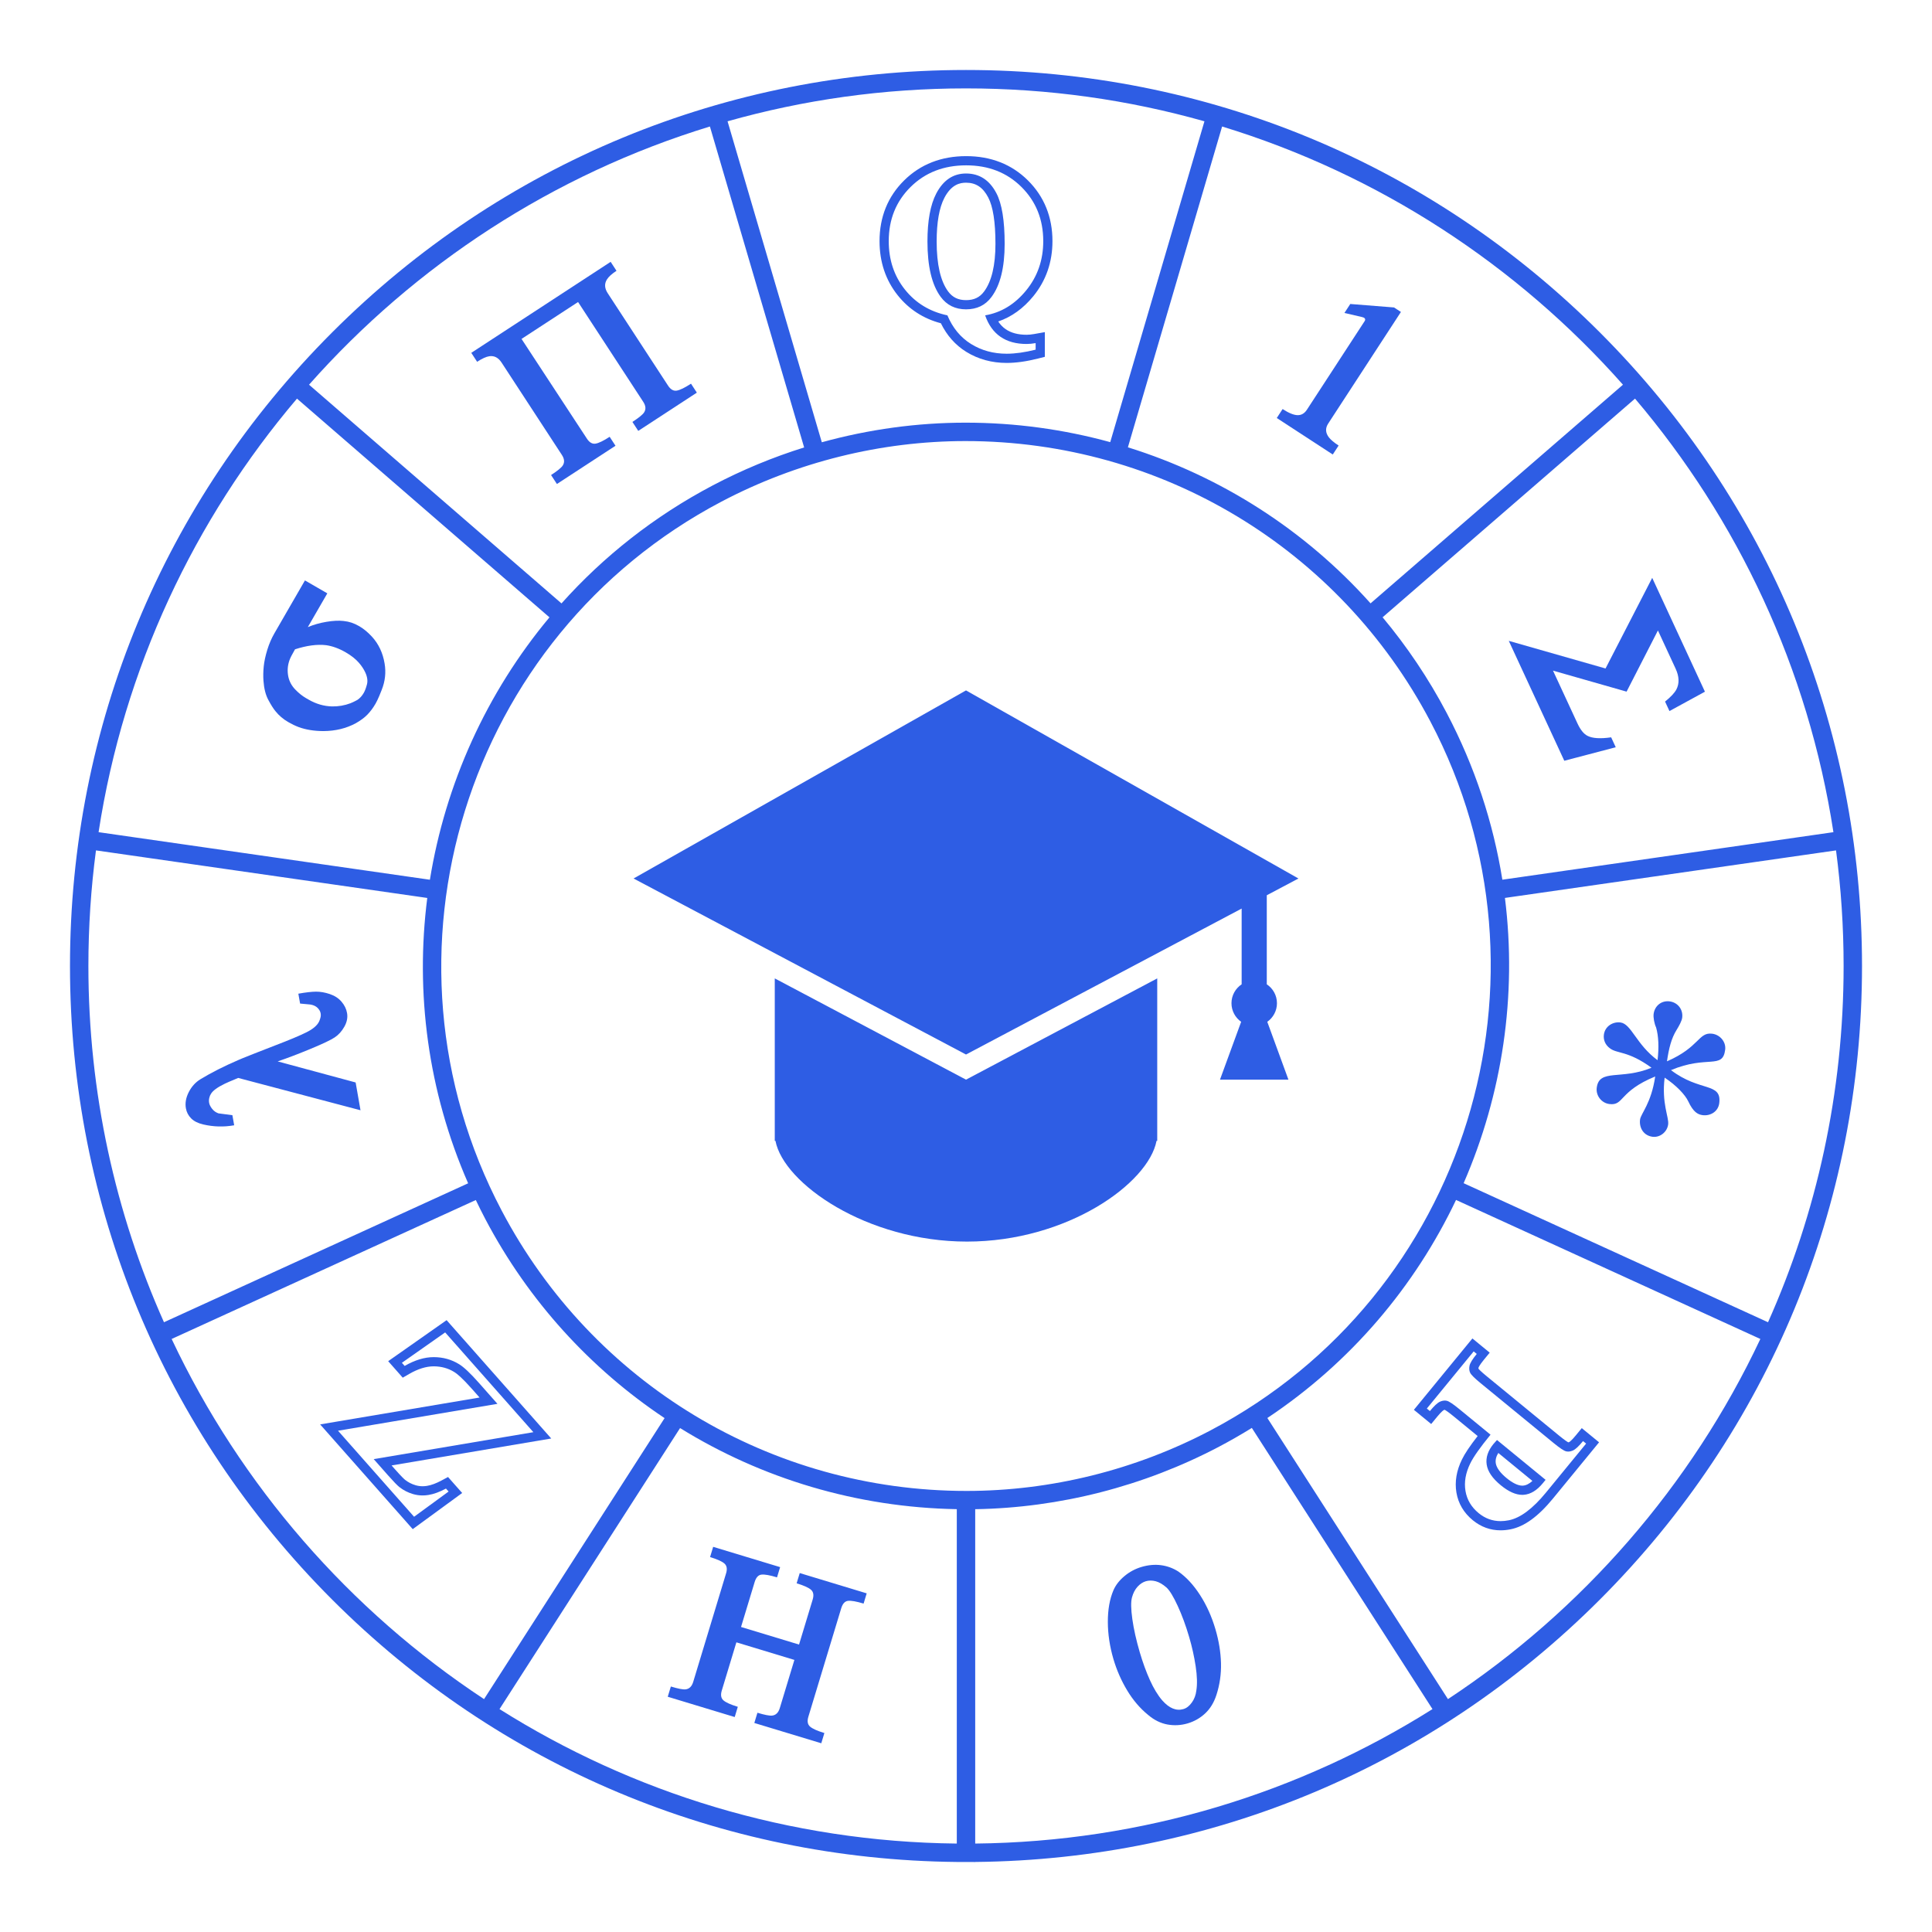
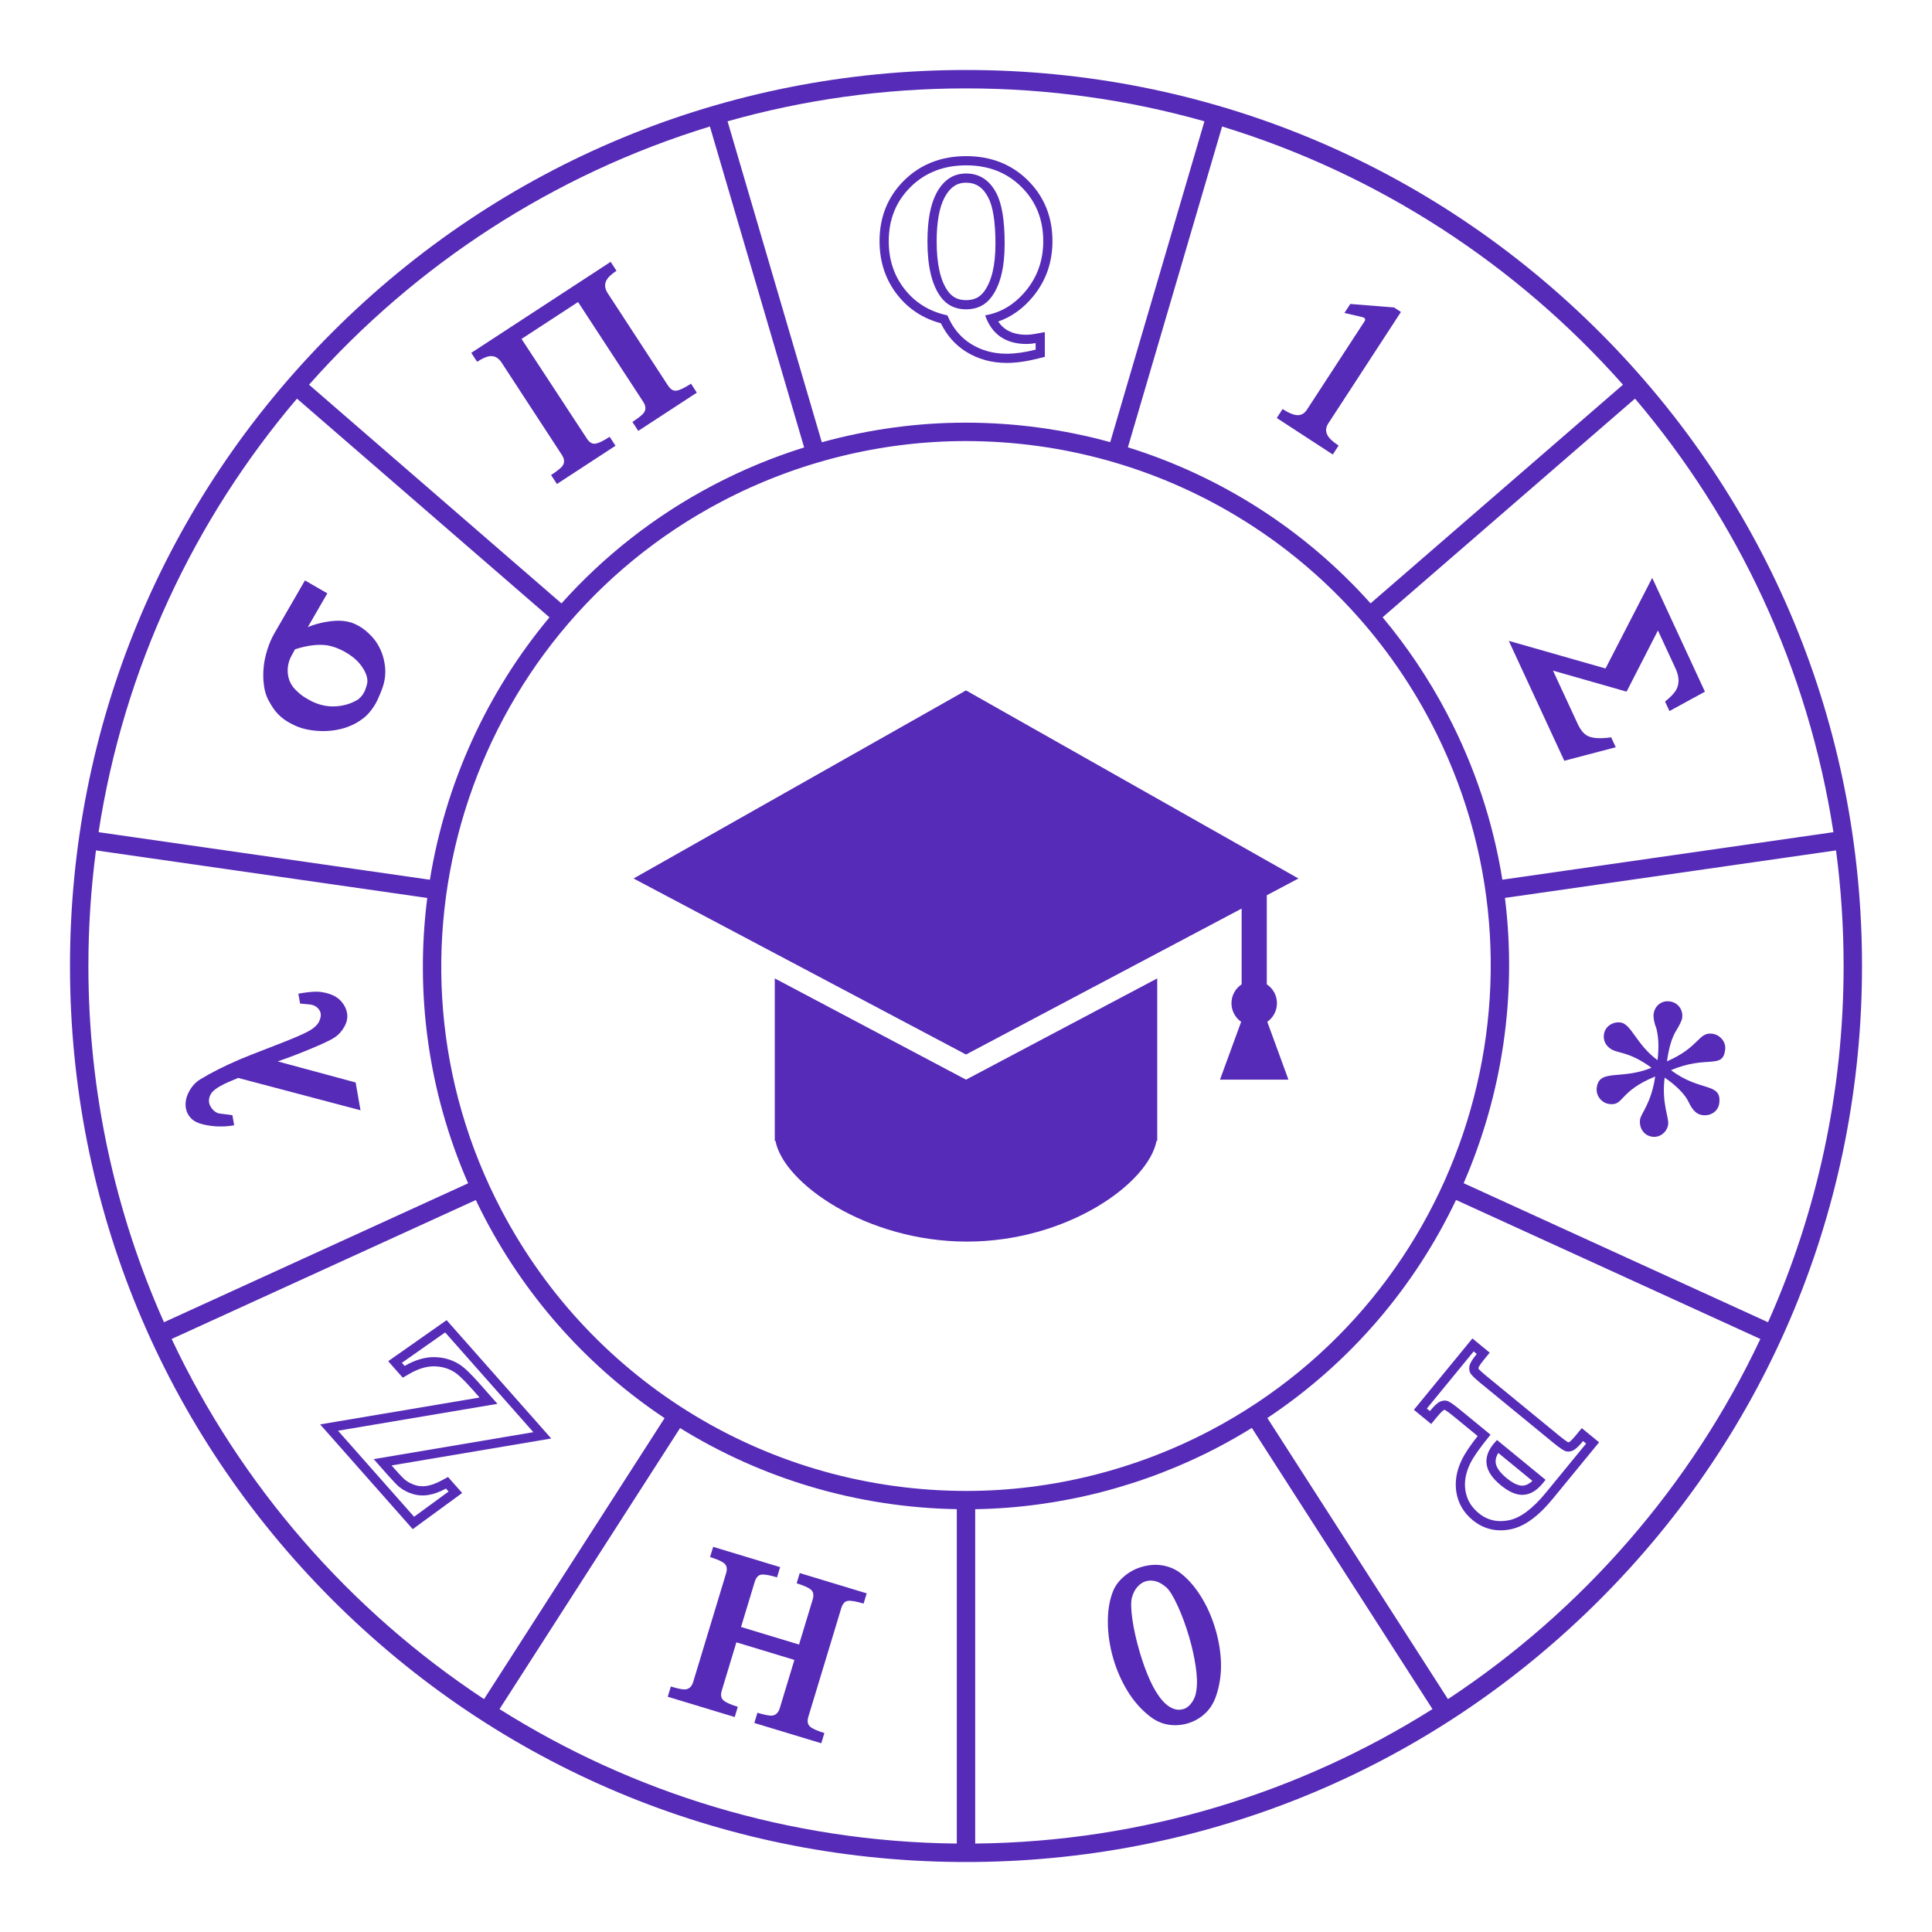
<svg xmlns="http://www.w3.org/2000/svg" width="720" height="720" xml:space="preserve" overflow="hidden">
  <g transform="translate(-280 0)">
-     <path d="M539.694 146.328 517.862 160.581 515.682 157.242C518.048 155.697 519.496 154.523 520.023 153.715 520.786 152.556 520.684 151.232 519.717 149.749L495.429 112.553 474.361 126.305 498.716 163.459C499.655 164.898 500.721 165.52 501.924 165.333 503.121 165.145 504.882 164.294 507.197 162.782L509.379 166.119 487.544 180.372 485.365 177.036C487.73 175.492 489.177 174.314 489.707 173.506 490.471 172.347 490.367 171.027 489.398 169.542L466.928 135.126C465.718 133.272 464.19 132.484 462.346 132.76 461.171 132.933 459.662 133.623 457.811 134.83L455.634 131.493 507.574 97.581 509.75 100.919C507.989 102.071 506.806 103.141 506.197 104.132 505.183 105.722 505.283 107.443 506.493 109.292L528.961 143.711C529.904 145.149 530.977 145.768 532.187 145.575 533.392 145.379 535.172 144.517 537.516 142.989L539.694 146.328Z" fill="#2E5DE4" />
-     <path d="M394.714 233.711C396.83 232.817 399.125 232.163 401.607 231.743 404.086 231.323 406.225 231.214 408.022 231.419 409.109 231.536 410.107 231.745 411.017 232.047 411.932 232.353 412.888 232.795 413.896 233.375 415.478 234.288 417.037 235.571 418.576 237.227 421.09 239.958 422.673 243.303 423.328 247.26 423.896 250.596 423.541 253.872 422.256 257.091 422.19 257.311 421.898 258.036 421.379 259.271 420.859 260.505 420.377 261.506 419.935 262.272 419.048 263.806 418.047 265.146 416.938 266.296 415.826 267.444 414.373 268.521 412.579 269.532 409.038 271.45 405.025 272.427 400.532 272.454 397.09 272.443 394.017 271.95 391.32 270.969 390.015 270.472 388.737 269.859 387.49 269.136 385.523 268.004 383.895 266.617 382.604 264.976 381.82 264.012 380.936 262.607 379.956 260.76 378.978 258.917 378.388 256.562 378.186 253.696 378.063 252.03 378.096 250.259 378.283 248.385 378.469 246.512 378.912 244.447 379.603 242.194 380.297 239.942 381.182 237.881 382.266 236.011L393.642 216.307 401.983 221.124 394.714 233.711ZM413.78 247.025C412.556 245.609 410.909 244.305 408.848 243.116 406.355 241.675 403.927 240.787 401.565 240.445 398.218 240.047 394.342 240.557 389.943 241.979 388.835 243.897 388.144 245.257 387.873 246.058 387.158 248.073 387.018 250.138 387.464 252.244 387.853 254.006 388.697 255.564 389.992 256.92 391.287 258.275 392.629 259.353 394.018 260.156 394.547 260.461 394.885 260.653 395.027 260.737 397.807 262.342 400.71 263.185 403.732 263.262 406.138 263.305 408.447 262.904 410.656 262.064 411.858 261.539 412.701 261.127 413.192 260.834 414.121 260.216 414.907 259.354 415.548 258.246 415.993 257.478 416.391 256.425 416.746 255.088 417.104 253.755 416.894 252.257 416.13 250.594 415.561 249.37 414.778 248.177 413.78 247.025ZM394.714 233.711 392.972 236.729 391.246 235.731C392.007 235.086 393.162 234.409 394.714 233.711Z" fill="#2E5DE4" />
-     <path d="M586.068 649.663 561.115 642.103 562.273 638.291C564.974 639.108 566.804 639.461 567.766 639.346 569.144 639.187 570.091 638.258 570.604 636.563L576.046 618.602 554.428 612.05 548.988 630.014C548.488 631.656 548.696 632.873 549.612 633.676 550.527 634.471 552.311 635.274 554.96 636.073L553.804 639.889 528.851 632.329 530.006 628.513C532.708 629.334 534.539 629.687 535.5 629.572 536.877 629.413 537.824 628.484 538.339 626.789L550.591 586.336C551.09 584.694 550.88 583.474 549.967 582.678 549.053 581.875 547.271 581.08 544.621 580.277L545.776 576.461 570.729 584.021 569.572 587.837C566.87 587.016 564.935 586.678 563.766 586.814 562.598 586.951 561.756 587.869 561.241 589.565L556.162 606.33 577.778 612.878 582.858 596.113C583.356 594.468 583.148 593.251 582.232 592.452 581.317 591.653 579.532 590.854 576.885 590.051L578.041 586.235 602.992 593.795 601.838 597.611C599.136 596.794 597.2 596.452 596.032 596.588 594.861 596.725 594.02 597.643 593.507 599.335L581.252 639.788C580.754 641.434 580.962 642.65 581.878 643.45 582.794 644.245 584.575 645.048 587.224 645.851L586.068 649.663Z" fill="#2E5DE4" />
-     <path d="M882.14 278.477 862.966 283.512 842.277 238.829 878.338 249.123 895.733 215.353 915.378 257.774 902.156 264.993 900.518 261.454C902.652 259.735 904.06 258.227 904.744 256.939 905.9 254.694 905.802 252.111 904.456 249.201L897.861 234.958 886.182 257.752 858.758 249.924 867.876 269.603C868.992 272.018 870.256 273.568 871.678 274.255 873.503 275.178 876.423 275.354 880.43 274.78L882.14 278.477Z" fill="#2E5DE4" />
-     <path d="M733.323 631.663C732.416 634.468 731.026 636.754 729.15 638.518 727.271 640.278 725.086 641.527 722.591 642.262 720.093 642.992 717.58 643.129 715.046 642.665 712.515 642.193 710.135 641.02 707.91 639.133 704.879 636.678 702.262 633.625 700.07 629.975 697.866 626.321 696.16 622.422 694.94 618.282 693.568 613.606 692.873 608.994 692.862 604.436 692.848 599.886 693.543 595.955 694.94 592.661 695.764 590.742 697.118 588.989 699.018 587.394 700.912 585.796 703.054 584.651 705.444 583.945 707.943 583.211 710.344 582.995 712.655 583.297 714.966 583.6 717.116 584.381 719.103 585.644 722.076 587.714 724.784 590.638 727.221 594.421 729.662 598.205 731.577 602.46 732.966 607.187 734.23 611.489 734.914 615.686 735.026 619.78 735.134 623.876 734.565 627.836 733.323 631.663ZM714.711 591.61C713.314 590.4 711.978 589.626 710.697 589.284 709.412 588.942 708.18 588.942 707.014 589.284 705.902 589.612 704.876 590.288 703.936 591.314 702.996 592.34 702.305 593.672 701.859 595.3 701.416 596.93 701.459 599.63 701.988 603.396 702.521 607.165 703.45 611.305 704.778 615.82 705.887 619.592 707.144 623.034 708.544 626.137 709.948 629.244 711.482 631.768 713.148 633.701 715.74 636.628 718.365 637.704 721.022 636.923 722.188 636.581 723.236 635.771 724.157 634.486 725.079 633.208 725.64 631.732 725.838 630.054 726.227 627.635 726.141 624.604 725.59 620.953 725.036 617.31 724.229 613.681 723.164 610.067 721.904 605.765 720.474 601.888 718.88 598.435 717.288 594.976 715.899 592.704 714.711 591.61Z" fill="#2E5DE4" />
-     <path d="M776.688 169.381 755.816 155.778 757.99 152.439C760.262 153.92 762.116 154.681 763.545 154.717 764.974 154.755 766.144 154.079 767.051 152.685L788.572 119.66C788.903 119.146 788.817 118.724 788.306 118.391L787.658 118.171 781.03 116.63 783.208 113.285 799.512 114.58 802.086 116.255 774.975 157.859C773.859 159.576 773.938 161.279 775.216 162.97 775.929 163.902 777.146 164.921 778.863 166.041L776.688 169.381Z" fill="#2E5DE4" />
-     <path d="M383.485 395.557 412.536 403.405 414.351 413.762 368.772 401.717C365.892 402.908 364.217 403.625 363.755 403.877 361.016 405.205 359.3 406.469 358.612 407.66 358.34 408.046 358.137 408.546 357.993 409.162 357.849 409.777 357.83 410.386 357.938 410.987 358.063 411.696 358.439 412.445 359.053 413.23 359.674 414.022 360.463 414.583 361.422 414.918 363.555 415.213 365.284 415.44 366.603 415.598L367.273 419.36C363.406 420.048 359.559 419.947 355.747 419.051 353.814 418.608 352.316 417.863 351.258 416.812 350.201 415.764 349.54 414.504 349.277 413.032 348.931 411.073 349.291 409.054 350.357 406.976 351.423 404.903 352.871 403.312 354.699 402.199 358.768 399.73 363.467 397.35 368.802 395.05 370.47 394.304 375.097 392.468 382.687 389.542 387.907 387.544 391.745 385.934 394.202 384.707 396.658 383.486 398.233 382.136 398.931 380.664 399.054 380.416 399.202 379.994 399.381 379.4 399.559 378.806 399.596 378.238 399.499 377.694 399.402 377.147 399.206 376.679 398.905 376.279 398.207 375.224 397.096 374.58 395.575 374.346 394.357 374.224 393.111 374.105 391.838 373.997L391.185 370.318C393.978 369.821 396.183 369.569 397.789 369.562 399.402 369.554 401.108 369.853 402.911 370.458 404.713 371.063 406.168 372.01 407.269 373.295 408.375 374.584 409.064 375.988 409.333 377.51 409.635 379.192 409.302 380.891 408.341 382.604 407.38 384.314 406.181 385.65 404.743 386.604 403.31 387.562 400.349 388.969 395.867 390.83 391.381 392.695 387.253 394.268 383.485 395.557ZM383.485 395.557 380.51 396.594 380.192 394.772 383.485 395.557Z" fill="#2E5DE4" />
-     <path d="M901.677 419.004C901.331 421.812 898.689 423.986 895.881 423.644 892.601 423.241 890.808 420.404 891.197 417.244 891.471 415.019 895.38 411.217 896.849 401.173 883.212 406.753 885.282 412.121 879.778 411.444 876.851 411.084 874.695 408.323 875.055 405.396 875.944 398.135 884.195 402.595 895.467 397.915 886.629 391.478 882.665 392.778 879.951 390.661 878.205 389.376 877.485 387.508 877.715 385.632 878.104 382.471 881.052 380.689 883.868 381.035 887.964 381.539 889.754 389.246 897.717 395.096 898.289 390.413 898.102 386.111 897.184 382.907 896.525 381.521 896.097 379.206 896.252 377.917 896.626 374.872 899.142 372.805 902.184 373.18 905.23 373.554 907.286 376.178 906.911 379.228 906.753 380.513 905.694 382.406 904.802 383.843 902.876 386.935 901.95 390.625 901.227 395.528 913.406 390.247 912.912 384.595 918.064 385.229 920.991 385.589 923.28 388.249 922.924 391.176 922.002 398.671 916.268 393.095 902.728 398.804 913.492 407.02 921.678 403.268 920.717 411.113 920.328 414.274 917.391 415.937 914.579 415.591 912.707 415.364 911.037 414.443 909.15 410.411 908.02 408.013 904.762 404.521 900.363 401.605 899.186 411.21 902.008 416.311 901.677 419.004Z" fill="#2E5DE4" />
-     <path d="M640.061 61.617C648.399 61.617 655.271 64.309 660.678 69.689 666.086 75.07 668.789 81.796 668.789 89.868 668.789 96.902 666.672 103.015 662.435 108.21 658.198 113.404 653.1 116.509 647.132 117.521 648.356 121.062 650.264 123.726 652.848 125.513 655.43 127.295 658.666 128.188 662.558 128.188 663.62 128.188 664.757 128.081 665.952 127.869L665.952 130.307C661.931 131.318 658.335 131.823 655.163 131.823 650.21 131.823 645.782 130.613 641.876 128.188 637.974 125.765 635.037 122.208 633.066 117.521 626.513 116.137 621.231 112.926 617.222 107.891 613.212 102.856 611.209 96.848 611.209 89.869 611.209 81.772 613.927 75.037 619.362 69.669 624.795 64.3 631.695 61.617 640.061 61.617M640.022 115.281C644.068 115.281 647.225 113.751 649.49 110.688 652.766 106.292 654.407 99.686 654.407 90.866 654.407 82.182 653.378 75.896 651.329 72.007 648.77 67.106 645 64.656 640.022 64.656 635.223 64.656 631.521 67.146 628.911 72.127 626.727 76.31 625.634 82.263 625.634 89.989 625.634 99.258 627.271 106.133 630.55 110.607 632.839 113.723 635.996 115.281 640.022 115.281M640.061 58.186C630.798 58.186 623.024 61.229 616.952 67.229 610.866 73.239 607.779 80.857 607.779 89.868 607.779 97.612 610.053 104.394 614.538 110.027 618.683 115.231 624.093 118.738 630.639 120.468 632.868 125.025 636.034 128.598 640.068 131.101 644.5 133.855 649.58 135.252 655.163 135.252 658.605 135.252 662.518 134.707 666.788 133.632L669.383 132.98 669.383 130.306 669.383 127.868 669.383 123.776 665.355 124.49C664.354 124.668 663.414 124.757 662.558 124.757 659.397 124.757 656.787 124.061 654.796 122.688 653.712 121.939 652.787 120.986 652.013 119.808 656.985 118.097 661.373 114.938 665.096 110.376 669.822 104.581 672.22 97.68 672.22 89.867 672.22 80.887 669.153 73.281 663.098 67.256 657.046 61.238 649.295 58.186 640.061 58.186L640.061 58.186ZM640.022 111.851C637.088 111.851 634.956 110.811 633.312 108.576 630.494 104.729 629.065 98.474 629.065 89.989 629.065 82.857 630.037 77.382 631.951 73.714 634.595 68.669 637.823 68.085 640.022 68.085 643.701 68.085 646.329 69.835 648.287 73.593 650.073 76.982 650.976 82.788 650.976 90.865 650.976 98.887 649.551 104.866 646.739 108.638 645.116 110.834 642.984 111.851 640.022 111.851L640.022 111.851Z" fill="#2E5DE4" />
-     <path d="M829.198 503.629 830.343 504.569C828.755 506.502 827.859 507.967 827.654 508.95 827.445 509.936 827.52 510.804 827.87 511.556 828.215 512.305 829.522 513.612 831.79 515.47L858.981 537.764C861.249 539.622 862.79 540.652 863.603 540.857 863.873 540.922 864.15 540.958 864.428 540.958 865 540.958 865.594 540.817 866.213 540.54 867.138 540.126 868.388 538.963 869.957 537.048L871.098 537.984 856.126 556.25C851.194 562.259 846.586 565.7 842.298 566.561 841.244 566.773 840.221 566.878 839.235 566.878 836.196 566.878 833.468 565.884 831.048 563.897 828.33 561.668 826.692 558.914 826.142 555.638 825.591 552.359 826.178 548.953 827.909 545.411 829.058 543.01 831.578 539.428 835.476 534.668L823.859 525.143C821.595 523.282 820.05 522.252 819.237 522.05 818.974 521.982 818.704 521.95 818.427 521.95 817.851 521.95 817.246 522.094 816.616 522.378 815.684 522.803 814.438 523.962 812.886 525.859L811.742 524.92 829.198 503.629M847.306 557.089C847.475 557.089 847.641 557.082 847.803 557.071 850.362 556.895 852.749 555.455 854.96 552.758L855.996 551.491 837.888 536.645C837.291 537.289 836.848 537.786 836.56 538.139 834.501 540.652 833.658 543.2 834.04 545.785 834.418 548.366 836.171 550.944 839.303 553.511 842.212 555.898 844.883 557.089 847.306 557.089M828.723 498.802 826.548 501.455 809.092 522.745 806.918 525.398 809.567 527.573 810.712 528.509 813.365 530.687 815.543 528.03C817.282 525.906 818.016 525.514 818.045 525.496 818.211 525.424 818.319 525.395 818.38 525.384 818.672 525.535 819.582 526.068 821.685 527.792L830.681 535.169C827.783 538.87 825.857 541.75 824.813 543.935 822.786 548.082 822.092 552.222 822.761 556.207 823.449 560.311 825.504 563.789 828.874 566.55 831.912 569.041 835.397 570.308 839.235 570.308 840.444 570.308 841.701 570.179 842.972 569.923 848.109 568.894 853.278 565.132 858.776 558.425L873.752 540.158 875.926 537.505 873.273 535.331 872.132 534.395 869.478 532.22 867.304 534.874C865.558 537.005 864.827 537.401 864.798 537.419 864.633 537.491 864.525 537.516 864.471 537.523 864.183 537.379 863.276 536.85 861.155 535.111L833.968 512.816C831.866 511.099 831.171 510.318 830.973 510.066 830.966 509.994 830.966 509.864 831.009 509.656 831.012 509.648 831.257 508.864 832.996 506.743L835.17 504.094 832.521 501.919 831.376 500.98 828.723 498.802 828.723 498.802ZM847.306 553.658C845.726 553.658 843.713 552.69 841.481 550.861 839.08 548.892 837.68 546.966 837.431 545.288 837.251 544.05 837.561 542.794 838.374 541.476L851.082 551.894C849.909 552.978 848.732 553.568 847.565 553.648 847.482 553.655 847.392 553.658 847.306 553.658L847.306 553.658Z" fill="#2E5DE4" />
-     <path d="M445.898 496.552 478.771 533.732 419.272 543.773 424.591 549.796C426.655 552.128 428.086 553.604 428.878 554.22 430.373 555.386 432.047 556.243 433.897 556.79 435.069 557.136 436.266 557.309 437.491 557.309 438.206 557.309 438.932 557.251 439.665 557.132 441.661 556.812 443.833 556.013 446.197 554.746L447.178 555.851 434.315 565.254 405.969 533.189 465.381 523.17 458.552 515.444C455.324 511.794 452.835 509.443 451.087 508.392 448.27 506.653 445.14 505.778 441.694 505.764 441.674 505.764 441.653 505.764 441.632 505.764 438.209 505.764 434.598 506.855 430.806 509.044L429.774 507.877 445.898 496.552M446.436 491.983 443.927 493.747 427.803 505.069 424.665 507.272 427.203 510.145 428.234 511.315 430.09 513.418 432.519 512.014C435.766 510.142 438.832 509.191 441.632 509.191 444.508 509.206 446.997 509.897 449.286 511.308 450.309 511.924 452.268 513.515 455.982 517.716L458.72 520.816 405.397 529.808 399.308 530.834 403.399 535.464 431.744 567.526 433.815 569.866 436.338 568.022 449.201 558.619 452.242 556.394 449.743 553.576 448.763 552.47 446.963 550.436 444.571 551.722C442.555 552.805 440.722 553.486 439.121 553.745 438.567 553.835 438.02 553.878 437.49 553.878 436.601 553.878 435.719 553.752 434.866 553.5 433.42 553.072 432.15 552.42 430.988 551.513 430.699 551.29 429.763 550.462 427.159 547.52L425.929 546.127 479.341 537.113 485.431 536.087 481.34 531.461 448.466 494.28 446.436 491.983 446.436 491.983Z" fill="#2E5DE4" />
-     <path d="M876.171 123.828C813.138 60.795 729.266 26.082 640 26.082 550.736 26.082 466.862 60.795 403.829 123.828 340.796 186.862 306.082 270.736 306.082 360 306.082 449.266 340.796 533.138 403.829 596.171 466.054 658.397 548.589 693.025 636.57 693.9L643.431 693.918 643.431 693.9C731.411 693.025 813.948 658.397 876.171 596.171 939.203 533.138 973.918 449.266 973.918 360 973.918 270.736 939.203 186.862 876.171 123.828ZM963.262 310.127 839.886 327.839C836.499 306.667 829.662 285.69 819.136 265.692 812.364 252.827 804.333 240.914 795.254 230.044L889.325 148.552C927.59 193.602 953.891 249.11 963.262 310.127ZM731.12 533.066C703.086 547.826 671.637 555.628 640.173 555.628 567.254 555.628 500.873 515.578 466.933 451.109 416.696 355.681 453.46 237.17 548.888 186.929 576.92 172.173 608.366 164.373 639.827 164.373 712.745 164.373 779.129 204.421 813.066 268.887 863.304 364.313 826.541 482.821 731.12 533.066ZM884.832 143.37 790.772 224.854C766.385 197.591 735.134 177.536 700.336 166.702L735.443 47.143C793.828 64.988 845.312 98.753 884.832 143.37ZM640 32.941C670.787 32.941 700.599 37.217 728.862 45.206L693.752 164.773C676.446 160.022 658.342 157.514 639.828 157.514 621.765 157.514 603.713 160.006 586.264 164.822L551.14 45.206C579.405 37.217 609.214 32.941 640 32.941ZM544.56 47.142 579.68 166.748C567.976 170.407 556.586 175.126 545.693 180.859 523.782 192.395 504.867 207.414 489.251 224.872L395.169 143.371C434.689 98.753 486.174 64.988 544.56 47.142ZM390.674 148.552 484.769 230.066C461.269 258.217 445.998 292.14 440.208 327.853L316.738 310.127C326.111 249.11 352.409 193.602 390.674 148.552ZM312.941 360C312.941 345.393 313.902 331.023 315.766 316.917L439.23 334.643C434.731 369.875 439.416 406.573 454.462 440.982L341.109 492.761C323.004 452.167 312.941 407.243 312.941 360ZM343.968 498.996 457.323 447.217C458.458 449.59 459.628 451.955 460.865 454.306 476.947 484.855 500.083 510.088 527.672 528.491L460.39 633.211C410.287 600.163 369.76 553.702 343.968 498.996ZM466.155 636.93 533.442 532.199C563.898 551.048 599.352 561.773 636.571 562.424L636.571 687.042C574.034 686.394 515.641 668.106 466.155 636.93ZM643.431 687.042 643.431 562.435C674.913 561.917 706.265 553.903 734.313 539.136 738.496 536.933 742.56 534.593 746.524 532.145L813.844 636.93C764.358 668.106 705.966 686.394 643.431 687.042ZM819.611 633.211 752.306 528.451C783.489 507.694 807.321 479.34 822.621 447.188L936.032 498.996C910.241 553.702 869.712 600.163 819.611 633.211ZM825.454 440.942C839.865 407.83 845.405 371.07 840.844 334.632L964.234 316.917C966.099 331.024 967.06 345.393 967.06 360 967.06 407.243 956.998 452.167 938.894 492.761L825.454 440.942Z" fill="#2E5DE4" />
-     <path d="M640.004 402.354 568.734 364.622 568.734 425.174 568.996 425.174C572.013 441.011 602.997 462.704 640.36 462.704 677.717 462.704 707.986 441.011 711.003 425.174L711.266 425.174 711.266 364.622 640.004 402.354Z" fill="#2E5DE4" />
-     <path d="M752.277 380.797C754.455 379.264 755.884 376.736 755.884 373.874 755.884 370.933 754.376 368.341 752.093 366.822L752.093 333.638 763.894 327.391 640.004 257.297 516.109 327.39 640.004 392.987 742.726 338.597 742.726 366.822C740.444 368.341 738.935 370.933 738.935 373.874 738.935 376.733 740.368 379.264 742.542 380.797L741.03 384.926 734.651 402.354 747.413 402.354 760.161 402.354 753.789 384.926 752.277 380.797Z" fill="#2E5DE4" />
+     <path d="M539.694 146.328 517.862 160.581 515.682 157.242C518.048 155.697 519.496 154.523 520.023 153.715 520.786 152.556 520.684 151.232 519.717 149.749L495.429 112.553 474.361 126.305 498.716 163.459C499.655 164.898 500.721 165.52 501.924 165.333 503.121 165.145 504.882 164.294 507.197 162.782L509.379 166.119 487.544 180.372 485.365 177.036C487.73 175.492 489.177 174.314 489.707 173.506 490.471 172.347 490.367 171.027 489.398 169.542L466.928 135.126C465.718 133.272 464.19 132.484 462.346 132.76 461.171 132.933 459.662 133.623 457.811 134.83L455.634 131.493 507.574 97.581 509.75 100.919C507.989 102.071 506.806 103.141 506.197 104.132 505.183 105.722 505.283 107.443 506.493 109.292L528.961 143.711C529.904 145.149 530.977 145.768 532.187 145.575 533.392 145.379 535.172 144.517 537.516 142.989L539.694 146.328Z" fill="#562BB7" />
+     <path d="M394.714 233.711C396.83 232.817 399.125 232.163 401.607 231.743 404.086 231.323 406.225 231.214 408.022 231.419 409.109 231.536 410.107 231.745 411.017 232.047 411.932 232.353 412.888 232.795 413.896 233.375 415.478 234.288 417.037 235.571 418.576 237.227 421.09 239.958 422.673 243.303 423.328 247.26 423.896 250.596 423.541 253.872 422.256 257.091 422.19 257.311 421.898 258.036 421.379 259.271 420.859 260.505 420.377 261.506 419.935 262.272 419.048 263.806 418.047 265.146 416.938 266.296 415.826 267.444 414.373 268.521 412.579 269.532 409.038 271.45 405.025 272.427 400.532 272.454 397.09 272.443 394.017 271.95 391.32 270.969 390.015 270.472 388.737 269.859 387.49 269.136 385.523 268.004 383.895 266.617 382.604 264.976 381.82 264.012 380.936 262.607 379.956 260.76 378.978 258.917 378.388 256.562 378.186 253.696 378.063 252.03 378.096 250.259 378.283 248.385 378.469 246.512 378.912 244.447 379.603 242.194 380.297 239.942 381.182 237.881 382.266 236.011L393.642 216.307 401.983 221.124 394.714 233.711ZM413.78 247.025C412.556 245.609 410.909 244.305 408.848 243.116 406.355 241.675 403.927 240.787 401.565 240.445 398.218 240.047 394.342 240.557 389.943 241.979 388.835 243.897 388.144 245.257 387.873 246.058 387.158 248.073 387.018 250.138 387.464 252.244 387.853 254.006 388.697 255.564 389.992 256.92 391.287 258.275 392.629 259.353 394.018 260.156 394.547 260.461 394.885 260.653 395.027 260.737 397.807 262.342 400.71 263.185 403.732 263.262 406.138 263.305 408.447 262.904 410.656 262.064 411.858 261.539 412.701 261.127 413.192 260.834 414.121 260.216 414.907 259.354 415.548 258.246 415.993 257.478 416.391 256.425 416.746 255.088 417.104 253.755 416.894 252.257 416.13 250.594 415.561 249.37 414.778 248.177 413.78 247.025ZM394.714 233.711 392.972 236.729 391.246 235.731C392.007 235.086 393.162 234.409 394.714 233.711Z" fill="#562BB7" />
+     <path d="M586.068 649.663 561.115 642.103 562.273 638.291C564.974 639.108 566.804 639.461 567.766 639.346 569.144 639.187 570.091 638.258 570.604 636.563L576.046 618.602 554.428 612.05 548.988 630.014C548.488 631.656 548.696 632.873 549.612 633.676 550.527 634.471 552.311 635.274 554.96 636.073L553.804 639.889 528.851 632.329 530.006 628.513C532.708 629.334 534.539 629.687 535.5 629.572 536.877 629.413 537.824 628.484 538.339 626.789L550.591 586.336C551.09 584.694 550.88 583.474 549.967 582.678 549.053 581.875 547.271 581.08 544.621 580.277L545.776 576.461 570.729 584.021 569.572 587.837C566.87 587.016 564.935 586.678 563.766 586.814 562.598 586.951 561.756 587.869 561.241 589.565L556.162 606.33 577.778 612.878 582.858 596.113C583.356 594.468 583.148 593.251 582.232 592.452 581.317 591.653 579.532 590.854 576.885 590.051L578.041 586.235 602.992 593.795 601.838 597.611C599.136 596.794 597.2 596.452 596.032 596.588 594.861 596.725 594.02 597.643 593.507 599.335L581.252 639.788C580.754 641.434 580.962 642.65 581.878 643.45 582.794 644.245 584.575 645.048 587.224 645.851L586.068 649.663Z" fill="#562BB7" />
+     <path d="M882.14 278.477 862.966 283.512 842.277 238.829 878.338 249.123 895.733 215.353 915.378 257.774 902.156 264.993 900.518 261.454C902.652 259.735 904.06 258.227 904.744 256.939 905.9 254.694 905.802 252.111 904.456 249.201L897.861 234.958 886.182 257.752 858.758 249.924 867.876 269.603C868.992 272.018 870.256 273.568 871.678 274.255 873.503 275.178 876.423 275.354 880.43 274.78L882.14 278.477Z" fill="#562BB7" />
+     <path d="M733.323 631.663C732.416 634.468 731.026 636.754 729.15 638.518 727.271 640.278 725.086 641.527 722.591 642.262 720.093 642.992 717.58 643.129 715.046 642.665 712.515 642.193 710.135 641.02 707.91 639.133 704.879 636.678 702.262 633.625 700.07 629.975 697.866 626.321 696.16 622.422 694.94 618.282 693.568 613.606 692.873 608.994 692.862 604.436 692.848 599.886 693.543 595.955 694.94 592.661 695.764 590.742 697.118 588.989 699.018 587.394 700.912 585.796 703.054 584.651 705.444 583.945 707.943 583.211 710.344 582.995 712.655 583.297 714.966 583.6 717.116 584.381 719.103 585.644 722.076 587.714 724.784 590.638 727.221 594.421 729.662 598.205 731.577 602.46 732.966 607.187 734.23 611.489 734.914 615.686 735.026 619.78 735.134 623.876 734.565 627.836 733.323 631.663ZM714.711 591.61C713.314 590.4 711.978 589.626 710.697 589.284 709.412 588.942 708.18 588.942 707.014 589.284 705.902 589.612 704.876 590.288 703.936 591.314 702.996 592.34 702.305 593.672 701.859 595.3 701.416 596.93 701.459 599.63 701.988 603.396 702.521 607.165 703.45 611.305 704.778 615.82 705.887 619.592 707.144 623.034 708.544 626.137 709.948 629.244 711.482 631.768 713.148 633.701 715.74 636.628 718.365 637.704 721.022 636.923 722.188 636.581 723.236 635.771 724.157 634.486 725.079 633.208 725.64 631.732 725.838 630.054 726.227 627.635 726.141 624.604 725.59 620.953 725.036 617.31 724.229 613.681 723.164 610.067 721.904 605.765 720.474 601.888 718.88 598.435 717.288 594.976 715.899 592.704 714.711 591.61Z" fill="#562BB7" />
+     <path d="M776.688 169.381 755.816 155.778 757.99 152.439C760.262 153.92 762.116 154.681 763.545 154.717 764.974 154.755 766.144 154.079 767.051 152.685L788.572 119.66C788.903 119.146 788.817 118.724 788.306 118.391L787.658 118.171 781.03 116.63 783.208 113.285 799.512 114.58 802.086 116.255 774.975 157.859C773.859 159.576 773.938 161.279 775.216 162.97 775.929 163.902 777.146 164.921 778.863 166.041L776.688 169.381Z" fill="#562BB7" />
+     <path d="M383.485 395.557 412.536 403.405 414.351 413.762 368.772 401.717C365.892 402.908 364.217 403.625 363.755 403.877 361.016 405.205 359.3 406.469 358.612 407.66 358.34 408.046 358.137 408.546 357.993 409.162 357.849 409.777 357.83 410.386 357.938 410.987 358.063 411.696 358.439 412.445 359.053 413.23 359.674 414.022 360.463 414.583 361.422 414.918 363.555 415.213 365.284 415.44 366.603 415.598L367.273 419.36C363.406 420.048 359.559 419.947 355.747 419.051 353.814 418.608 352.316 417.863 351.258 416.812 350.201 415.764 349.54 414.504 349.277 413.032 348.931 411.073 349.291 409.054 350.357 406.976 351.423 404.903 352.871 403.312 354.699 402.199 358.768 399.73 363.467 397.35 368.802 395.05 370.47 394.304 375.097 392.468 382.687 389.542 387.907 387.544 391.745 385.934 394.202 384.707 396.658 383.486 398.233 382.136 398.931 380.664 399.054 380.416 399.202 379.994 399.381 379.4 399.559 378.806 399.596 378.238 399.499 377.694 399.402 377.147 399.206 376.679 398.905 376.279 398.207 375.224 397.096 374.58 395.575 374.346 394.357 374.224 393.111 374.105 391.838 373.997L391.185 370.318C393.978 369.821 396.183 369.569 397.789 369.562 399.402 369.554 401.108 369.853 402.911 370.458 404.713 371.063 406.168 372.01 407.269 373.295 408.375 374.584 409.064 375.988 409.333 377.51 409.635 379.192 409.302 380.891 408.341 382.604 407.38 384.314 406.181 385.65 404.743 386.604 403.31 387.562 400.349 388.969 395.867 390.83 391.381 392.695 387.253 394.268 383.485 395.557ZM383.485 395.557 380.51 396.594 380.192 394.772 383.485 395.557Z" fill="#562BB7" />
+     <path d="M901.677 419.004C901.331 421.812 898.689 423.986 895.881 423.644 892.601 423.241 890.808 420.404 891.197 417.244 891.471 415.019 895.38 411.217 896.849 401.173 883.212 406.753 885.282 412.121 879.778 411.444 876.851 411.084 874.695 408.323 875.055 405.396 875.944 398.135 884.195 402.595 895.467 397.915 886.629 391.478 882.665 392.778 879.951 390.661 878.205 389.376 877.485 387.508 877.715 385.632 878.104 382.471 881.052 380.689 883.868 381.035 887.964 381.539 889.754 389.246 897.717 395.096 898.289 390.413 898.102 386.111 897.184 382.907 896.525 381.521 896.097 379.206 896.252 377.917 896.626 374.872 899.142 372.805 902.184 373.18 905.23 373.554 907.286 376.178 906.911 379.228 906.753 380.513 905.694 382.406 904.802 383.843 902.876 386.935 901.95 390.625 901.227 395.528 913.406 390.247 912.912 384.595 918.064 385.229 920.991 385.589 923.28 388.249 922.924 391.176 922.002 398.671 916.268 393.095 902.728 398.804 913.492 407.02 921.678 403.268 920.717 411.113 920.328 414.274 917.391 415.937 914.579 415.591 912.707 415.364 911.037 414.443 909.15 410.411 908.02 408.013 904.762 404.521 900.363 401.605 899.186 411.21 902.008 416.311 901.677 419.004Z" fill="#562BB7" />
+     <path d="M640.061 61.617C648.399 61.617 655.271 64.309 660.678 69.689 666.086 75.07 668.789 81.796 668.789 89.868 668.789 96.902 666.672 103.015 662.435 108.21 658.198 113.404 653.1 116.509 647.132 117.521 648.356 121.062 650.264 123.726 652.848 125.513 655.43 127.295 658.666 128.188 662.558 128.188 663.62 128.188 664.757 128.081 665.952 127.869L665.952 130.307C661.931 131.318 658.335 131.823 655.163 131.823 650.21 131.823 645.782 130.613 641.876 128.188 637.974 125.765 635.037 122.208 633.066 117.521 626.513 116.137 621.231 112.926 617.222 107.891 613.212 102.856 611.209 96.848 611.209 89.869 611.209 81.772 613.927 75.037 619.362 69.669 624.795 64.3 631.695 61.617 640.061 61.617M640.022 115.281C644.068 115.281 647.225 113.751 649.49 110.688 652.766 106.292 654.407 99.686 654.407 90.866 654.407 82.182 653.378 75.896 651.329 72.007 648.77 67.106 645 64.656 640.022 64.656 635.223 64.656 631.521 67.146 628.911 72.127 626.727 76.31 625.634 82.263 625.634 89.989 625.634 99.258 627.271 106.133 630.55 110.607 632.839 113.723 635.996 115.281 640.022 115.281M640.061 58.186C630.798 58.186 623.024 61.229 616.952 67.229 610.866 73.239 607.779 80.857 607.779 89.868 607.779 97.612 610.053 104.394 614.538 110.027 618.683 115.231 624.093 118.738 630.639 120.468 632.868 125.025 636.034 128.598 640.068 131.101 644.5 133.855 649.58 135.252 655.163 135.252 658.605 135.252 662.518 134.707 666.788 133.632L669.383 132.98 669.383 130.306 669.383 127.868 669.383 123.776 665.355 124.49C664.354 124.668 663.414 124.757 662.558 124.757 659.397 124.757 656.787 124.061 654.796 122.688 653.712 121.939 652.787 120.986 652.013 119.808 656.985 118.097 661.373 114.938 665.096 110.376 669.822 104.581 672.22 97.68 672.22 89.867 672.22 80.887 669.153 73.281 663.098 67.256 657.046 61.238 649.295 58.186 640.061 58.186L640.061 58.186ZM640.022 111.851C637.088 111.851 634.956 110.811 633.312 108.576 630.494 104.729 629.065 98.474 629.065 89.989 629.065 82.857 630.037 77.382 631.951 73.714 634.595 68.669 637.823 68.085 640.022 68.085 643.701 68.085 646.329 69.835 648.287 73.593 650.073 76.982 650.976 82.788 650.976 90.865 650.976 98.887 649.551 104.866 646.739 108.638 645.116 110.834 642.984 111.851 640.022 111.851L640.022 111.851Z" fill="#562BB7" />
+     <path d="M829.198 503.629 830.343 504.569C828.755 506.502 827.859 507.967 827.654 508.95 827.445 509.936 827.52 510.804 827.87 511.556 828.215 512.305 829.522 513.612 831.79 515.47L858.981 537.764C861.249 539.622 862.79 540.652 863.603 540.857 863.873 540.922 864.15 540.958 864.428 540.958 865 540.958 865.594 540.817 866.213 540.54 867.138 540.126 868.388 538.963 869.957 537.048L871.098 537.984 856.126 556.25C851.194 562.259 846.586 565.7 842.298 566.561 841.244 566.773 840.221 566.878 839.235 566.878 836.196 566.878 833.468 565.884 831.048 563.897 828.33 561.668 826.692 558.914 826.142 555.638 825.591 552.359 826.178 548.953 827.909 545.411 829.058 543.01 831.578 539.428 835.476 534.668L823.859 525.143C821.595 523.282 820.05 522.252 819.237 522.05 818.974 521.982 818.704 521.95 818.427 521.95 817.851 521.95 817.246 522.094 816.616 522.378 815.684 522.803 814.438 523.962 812.886 525.859L811.742 524.92 829.198 503.629M847.306 557.089C847.475 557.089 847.641 557.082 847.803 557.071 850.362 556.895 852.749 555.455 854.96 552.758L855.996 551.491 837.888 536.645C837.291 537.289 836.848 537.786 836.56 538.139 834.501 540.652 833.658 543.2 834.04 545.785 834.418 548.366 836.171 550.944 839.303 553.511 842.212 555.898 844.883 557.089 847.306 557.089M828.723 498.802 826.548 501.455 809.092 522.745 806.918 525.398 809.567 527.573 810.712 528.509 813.365 530.687 815.543 528.03C817.282 525.906 818.016 525.514 818.045 525.496 818.211 525.424 818.319 525.395 818.38 525.384 818.672 525.535 819.582 526.068 821.685 527.792L830.681 535.169C827.783 538.87 825.857 541.75 824.813 543.935 822.786 548.082 822.092 552.222 822.761 556.207 823.449 560.311 825.504 563.789 828.874 566.55 831.912 569.041 835.397 570.308 839.235 570.308 840.444 570.308 841.701 570.179 842.972 569.923 848.109 568.894 853.278 565.132 858.776 558.425L873.752 540.158 875.926 537.505 873.273 535.331 872.132 534.395 869.478 532.22 867.304 534.874C865.558 537.005 864.827 537.401 864.798 537.419 864.633 537.491 864.525 537.516 864.471 537.523 864.183 537.379 863.276 536.85 861.155 535.111L833.968 512.816C831.866 511.099 831.171 510.318 830.973 510.066 830.966 509.994 830.966 509.864 831.009 509.656 831.012 509.648 831.257 508.864 832.996 506.743L835.17 504.094 832.521 501.919 831.376 500.98 828.723 498.802 828.723 498.802ZM847.306 553.658C845.726 553.658 843.713 552.69 841.481 550.861 839.08 548.892 837.68 546.966 837.431 545.288 837.251 544.05 837.561 542.794 838.374 541.476L851.082 551.894C849.909 552.978 848.732 553.568 847.565 553.648 847.482 553.655 847.392 553.658 847.306 553.658L847.306 553.658Z" fill="#562BB7" />
+     <path d="M445.898 496.552 478.771 533.732 419.272 543.773 424.591 549.796C426.655 552.128 428.086 553.604 428.878 554.22 430.373 555.386 432.047 556.243 433.897 556.79 435.069 557.136 436.266 557.309 437.491 557.309 438.206 557.309 438.932 557.251 439.665 557.132 441.661 556.812 443.833 556.013 446.197 554.746L447.178 555.851 434.315 565.254 405.969 533.189 465.381 523.17 458.552 515.444C455.324 511.794 452.835 509.443 451.087 508.392 448.27 506.653 445.14 505.778 441.694 505.764 441.674 505.764 441.653 505.764 441.632 505.764 438.209 505.764 434.598 506.855 430.806 509.044L429.774 507.877 445.898 496.552M446.436 491.983 443.927 493.747 427.803 505.069 424.665 507.272 427.203 510.145 428.234 511.315 430.09 513.418 432.519 512.014C435.766 510.142 438.832 509.191 441.632 509.191 444.508 509.206 446.997 509.897 449.286 511.308 450.309 511.924 452.268 513.515 455.982 517.716L458.72 520.816 405.397 529.808 399.308 530.834 403.399 535.464 431.744 567.526 433.815 569.866 436.338 568.022 449.201 558.619 452.242 556.394 449.743 553.576 448.763 552.47 446.963 550.436 444.571 551.722C442.555 552.805 440.722 553.486 439.121 553.745 438.567 553.835 438.02 553.878 437.49 553.878 436.601 553.878 435.719 553.752 434.866 553.5 433.42 553.072 432.15 552.42 430.988 551.513 430.699 551.29 429.763 550.462 427.159 547.52L425.929 546.127 479.341 537.113 485.431 536.087 481.34 531.461 448.466 494.28 446.436 491.983 446.436 491.983Z" fill="#562BB7" />
+     <path d="M876.171 123.828C813.138 60.795 729.266 26.082 640 26.082 550.736 26.082 466.862 60.795 403.829 123.828 340.796 186.862 306.082 270.736 306.082 360 306.082 449.266 340.796 533.138 403.829 596.171 466.054 658.397 548.589 693.025 636.57 693.9L643.431 693.918 643.431 693.9C731.411 693.025 813.948 658.397 876.171 596.171 939.203 533.138 973.918 449.266 973.918 360 973.918 270.736 939.203 186.862 876.171 123.828ZM963.262 310.127 839.886 327.839C836.499 306.667 829.662 285.69 819.136 265.692 812.364 252.827 804.333 240.914 795.254 230.044L889.325 148.552C927.59 193.602 953.891 249.11 963.262 310.127ZM731.12 533.066C703.086 547.826 671.637 555.628 640.173 555.628 567.254 555.628 500.873 515.578 466.933 451.109 416.696 355.681 453.46 237.17 548.888 186.929 576.92 172.173 608.366 164.373 639.827 164.373 712.745 164.373 779.129 204.421 813.066 268.887 863.304 364.313 826.541 482.821 731.12 533.066ZM884.832 143.37 790.772 224.854C766.385 197.591 735.134 177.536 700.336 166.702L735.443 47.143C793.828 64.988 845.312 98.753 884.832 143.37ZM640 32.941C670.787 32.941 700.599 37.217 728.862 45.206L693.752 164.773C676.446 160.022 658.342 157.514 639.828 157.514 621.765 157.514 603.713 160.006 586.264 164.822L551.14 45.206C579.405 37.217 609.214 32.941 640 32.941ZM544.56 47.142 579.68 166.748C567.976 170.407 556.586 175.126 545.693 180.859 523.782 192.395 504.867 207.414 489.251 224.872L395.169 143.371C434.689 98.753 486.174 64.988 544.56 47.142ZM390.674 148.552 484.769 230.066C461.269 258.217 445.998 292.14 440.208 327.853L316.738 310.127C326.111 249.11 352.409 193.602 390.674 148.552ZM312.941 360C312.941 345.393 313.902 331.023 315.766 316.917L439.23 334.643C434.731 369.875 439.416 406.573 454.462 440.982L341.109 492.761C323.004 452.167 312.941 407.243 312.941 360ZM343.968 498.996 457.323 447.217C458.458 449.59 459.628 451.955 460.865 454.306 476.947 484.855 500.083 510.088 527.672 528.491L460.39 633.211C410.287 600.163 369.76 553.702 343.968 498.996ZM466.155 636.93 533.442 532.199C563.898 551.048 599.352 561.773 636.571 562.424L636.571 687.042C574.034 686.394 515.641 668.106 466.155 636.93ZM643.431 687.042 643.431 562.435C674.913 561.917 706.265 553.903 734.313 539.136 738.496 536.933 742.56 534.593 746.524 532.145L813.844 636.93C764.358 668.106 705.966 686.394 643.431 687.042ZM819.611 633.211 752.306 528.451C783.489 507.694 807.321 479.34 822.621 447.188L936.032 498.996C910.241 553.702 869.712 600.163 819.611 633.211ZM825.454 440.942C839.865 407.83 845.405 371.07 840.844 334.632L964.234 316.917C966.099 331.024 967.06 345.393 967.06 360 967.06 407.243 956.998 452.167 938.894 492.761L825.454 440.942Z" fill="#562BB7" />
+     <path d="M640.004 402.354 568.734 364.622 568.734 425.174 568.996 425.174C572.013 441.011 602.997 462.704 640.36 462.704 677.717 462.704 707.986 441.011 711.003 425.174L711.266 425.174 711.266 364.622 640.004 402.354Z" fill="#562BB7" />
+     <path d="M752.277 380.797C754.455 379.264 755.884 376.736 755.884 373.874 755.884 370.933 754.376 368.341 752.093 366.822L752.093 333.638 763.894 327.391 640.004 257.297 516.109 327.39 640.004 392.987 742.726 338.597 742.726 366.822C740.444 368.341 738.935 370.933 738.935 373.874 738.935 376.733 740.368 379.264 742.542 380.797L741.03 384.926 734.651 402.354 747.413 402.354 760.161 402.354 753.789 384.926 752.277 380.797Z" fill="#562BB7" />
  </g>
</svg>
